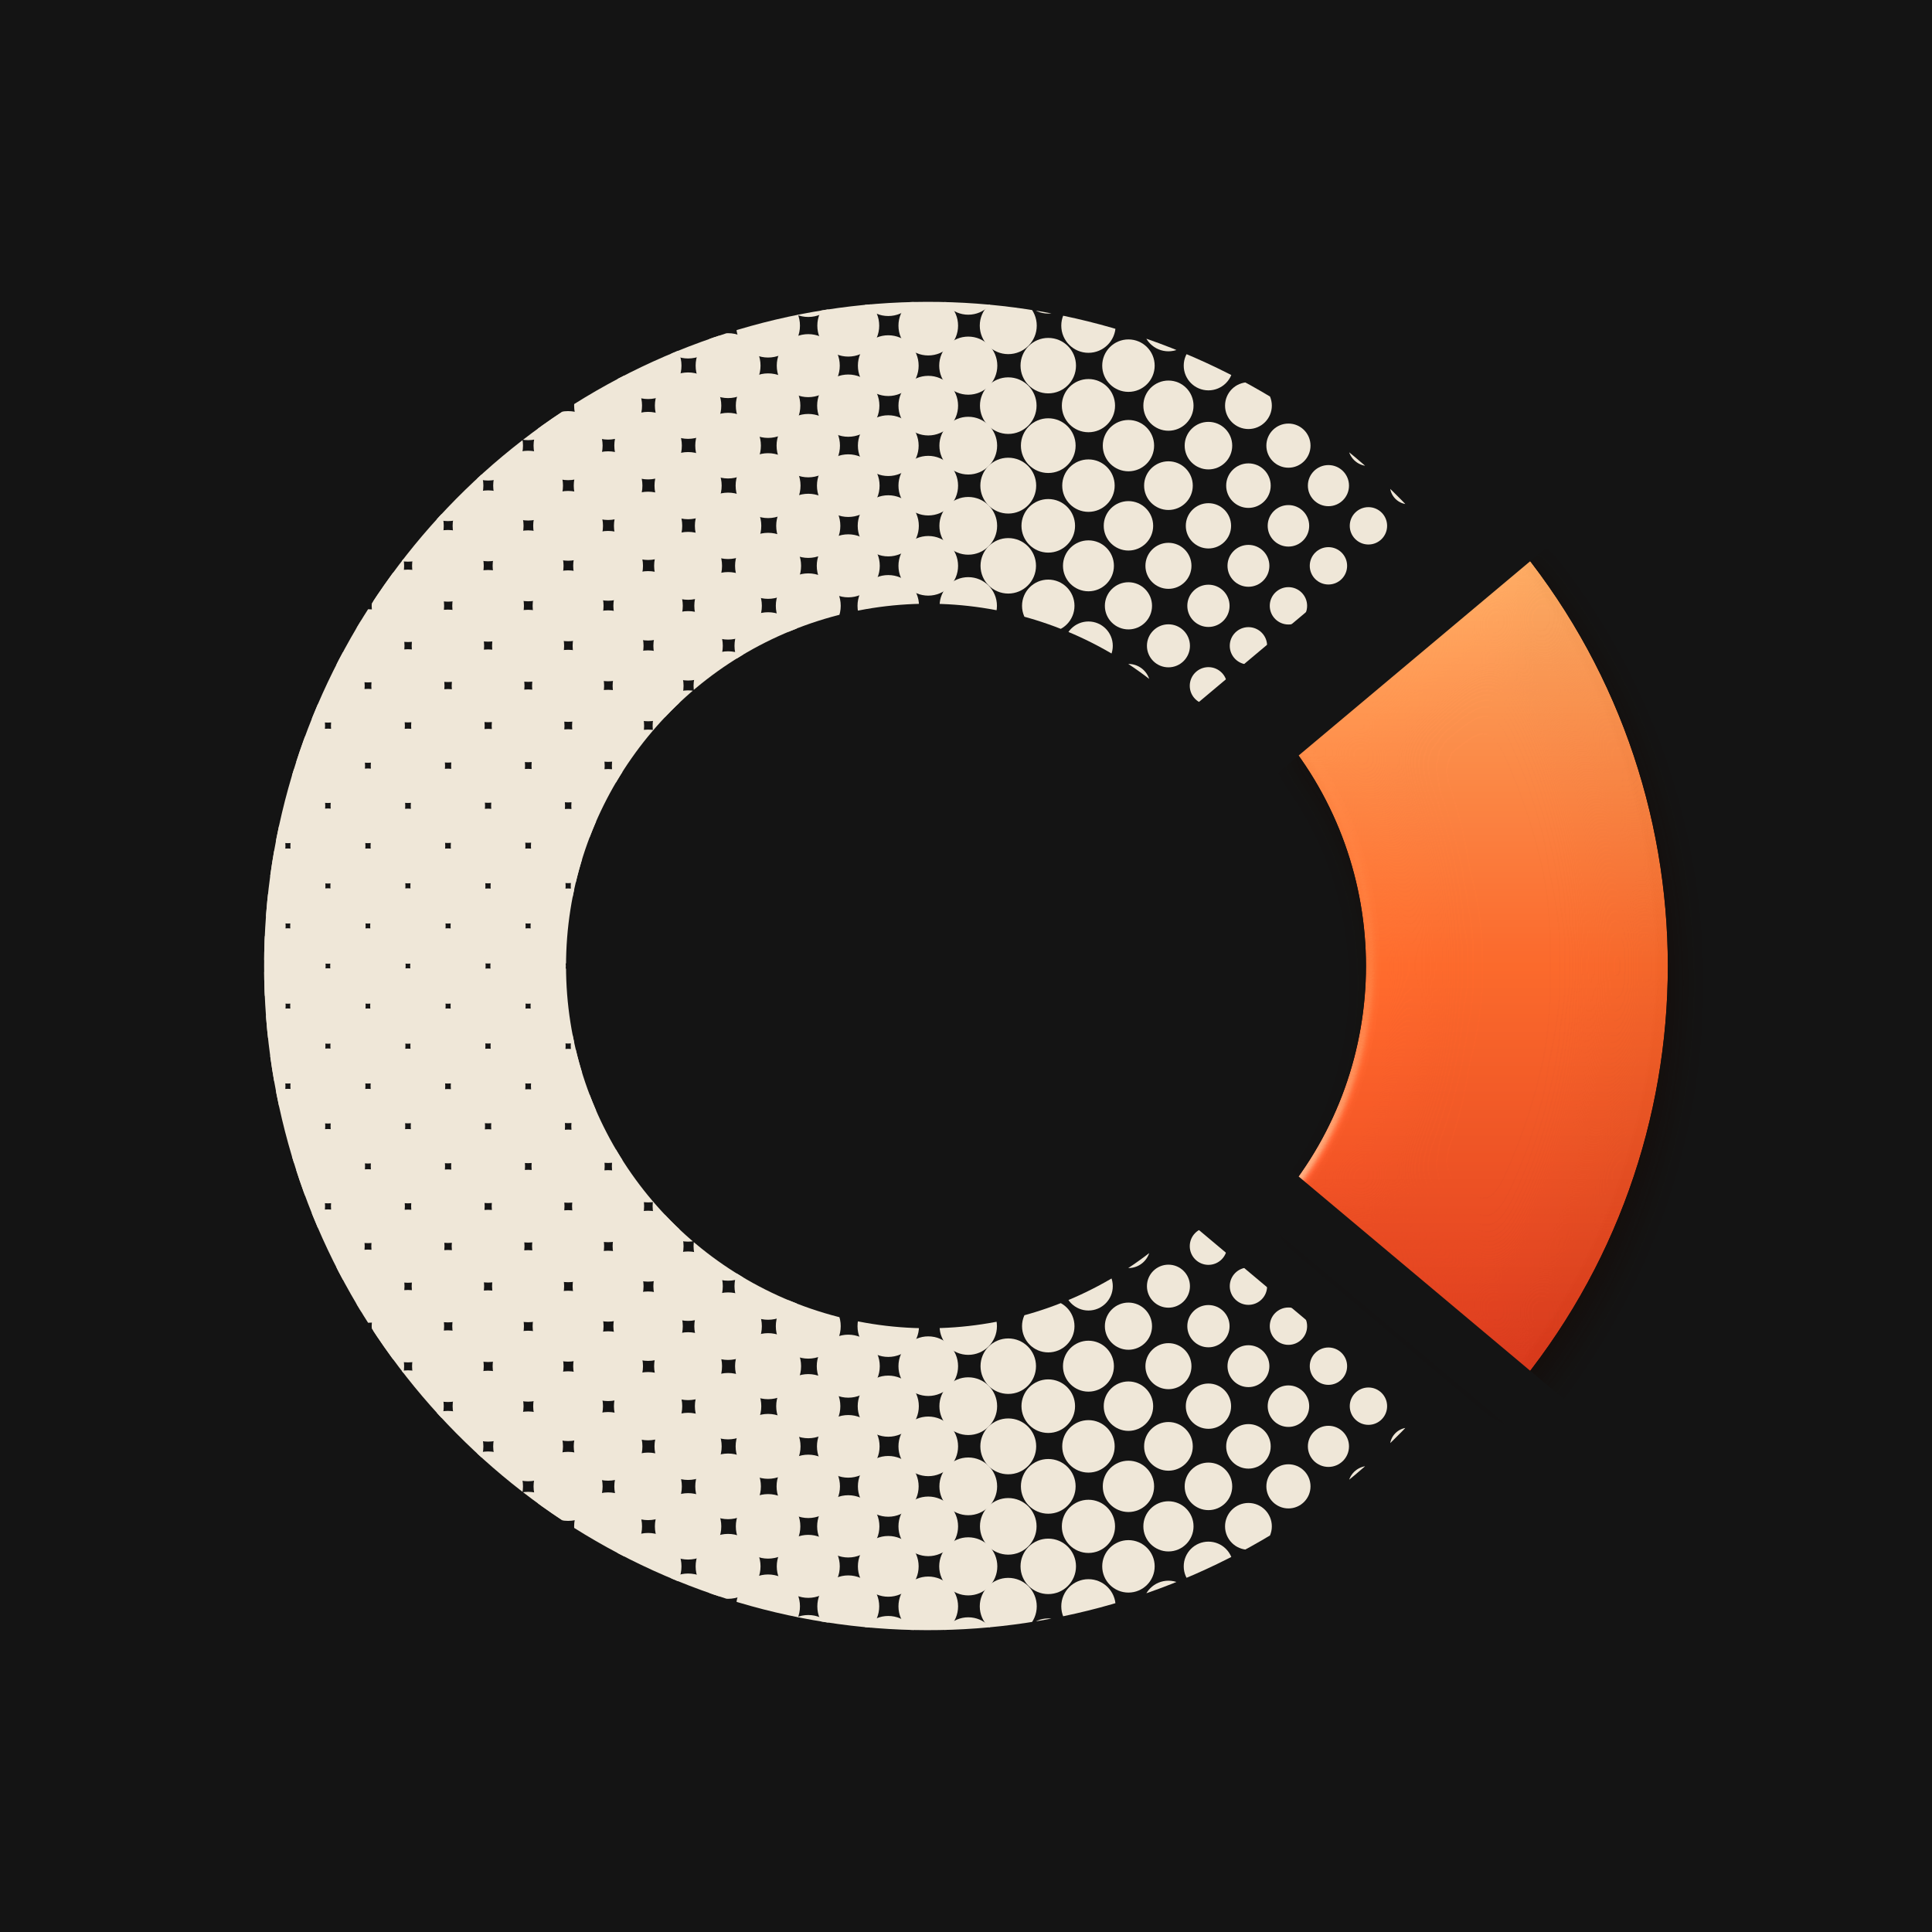
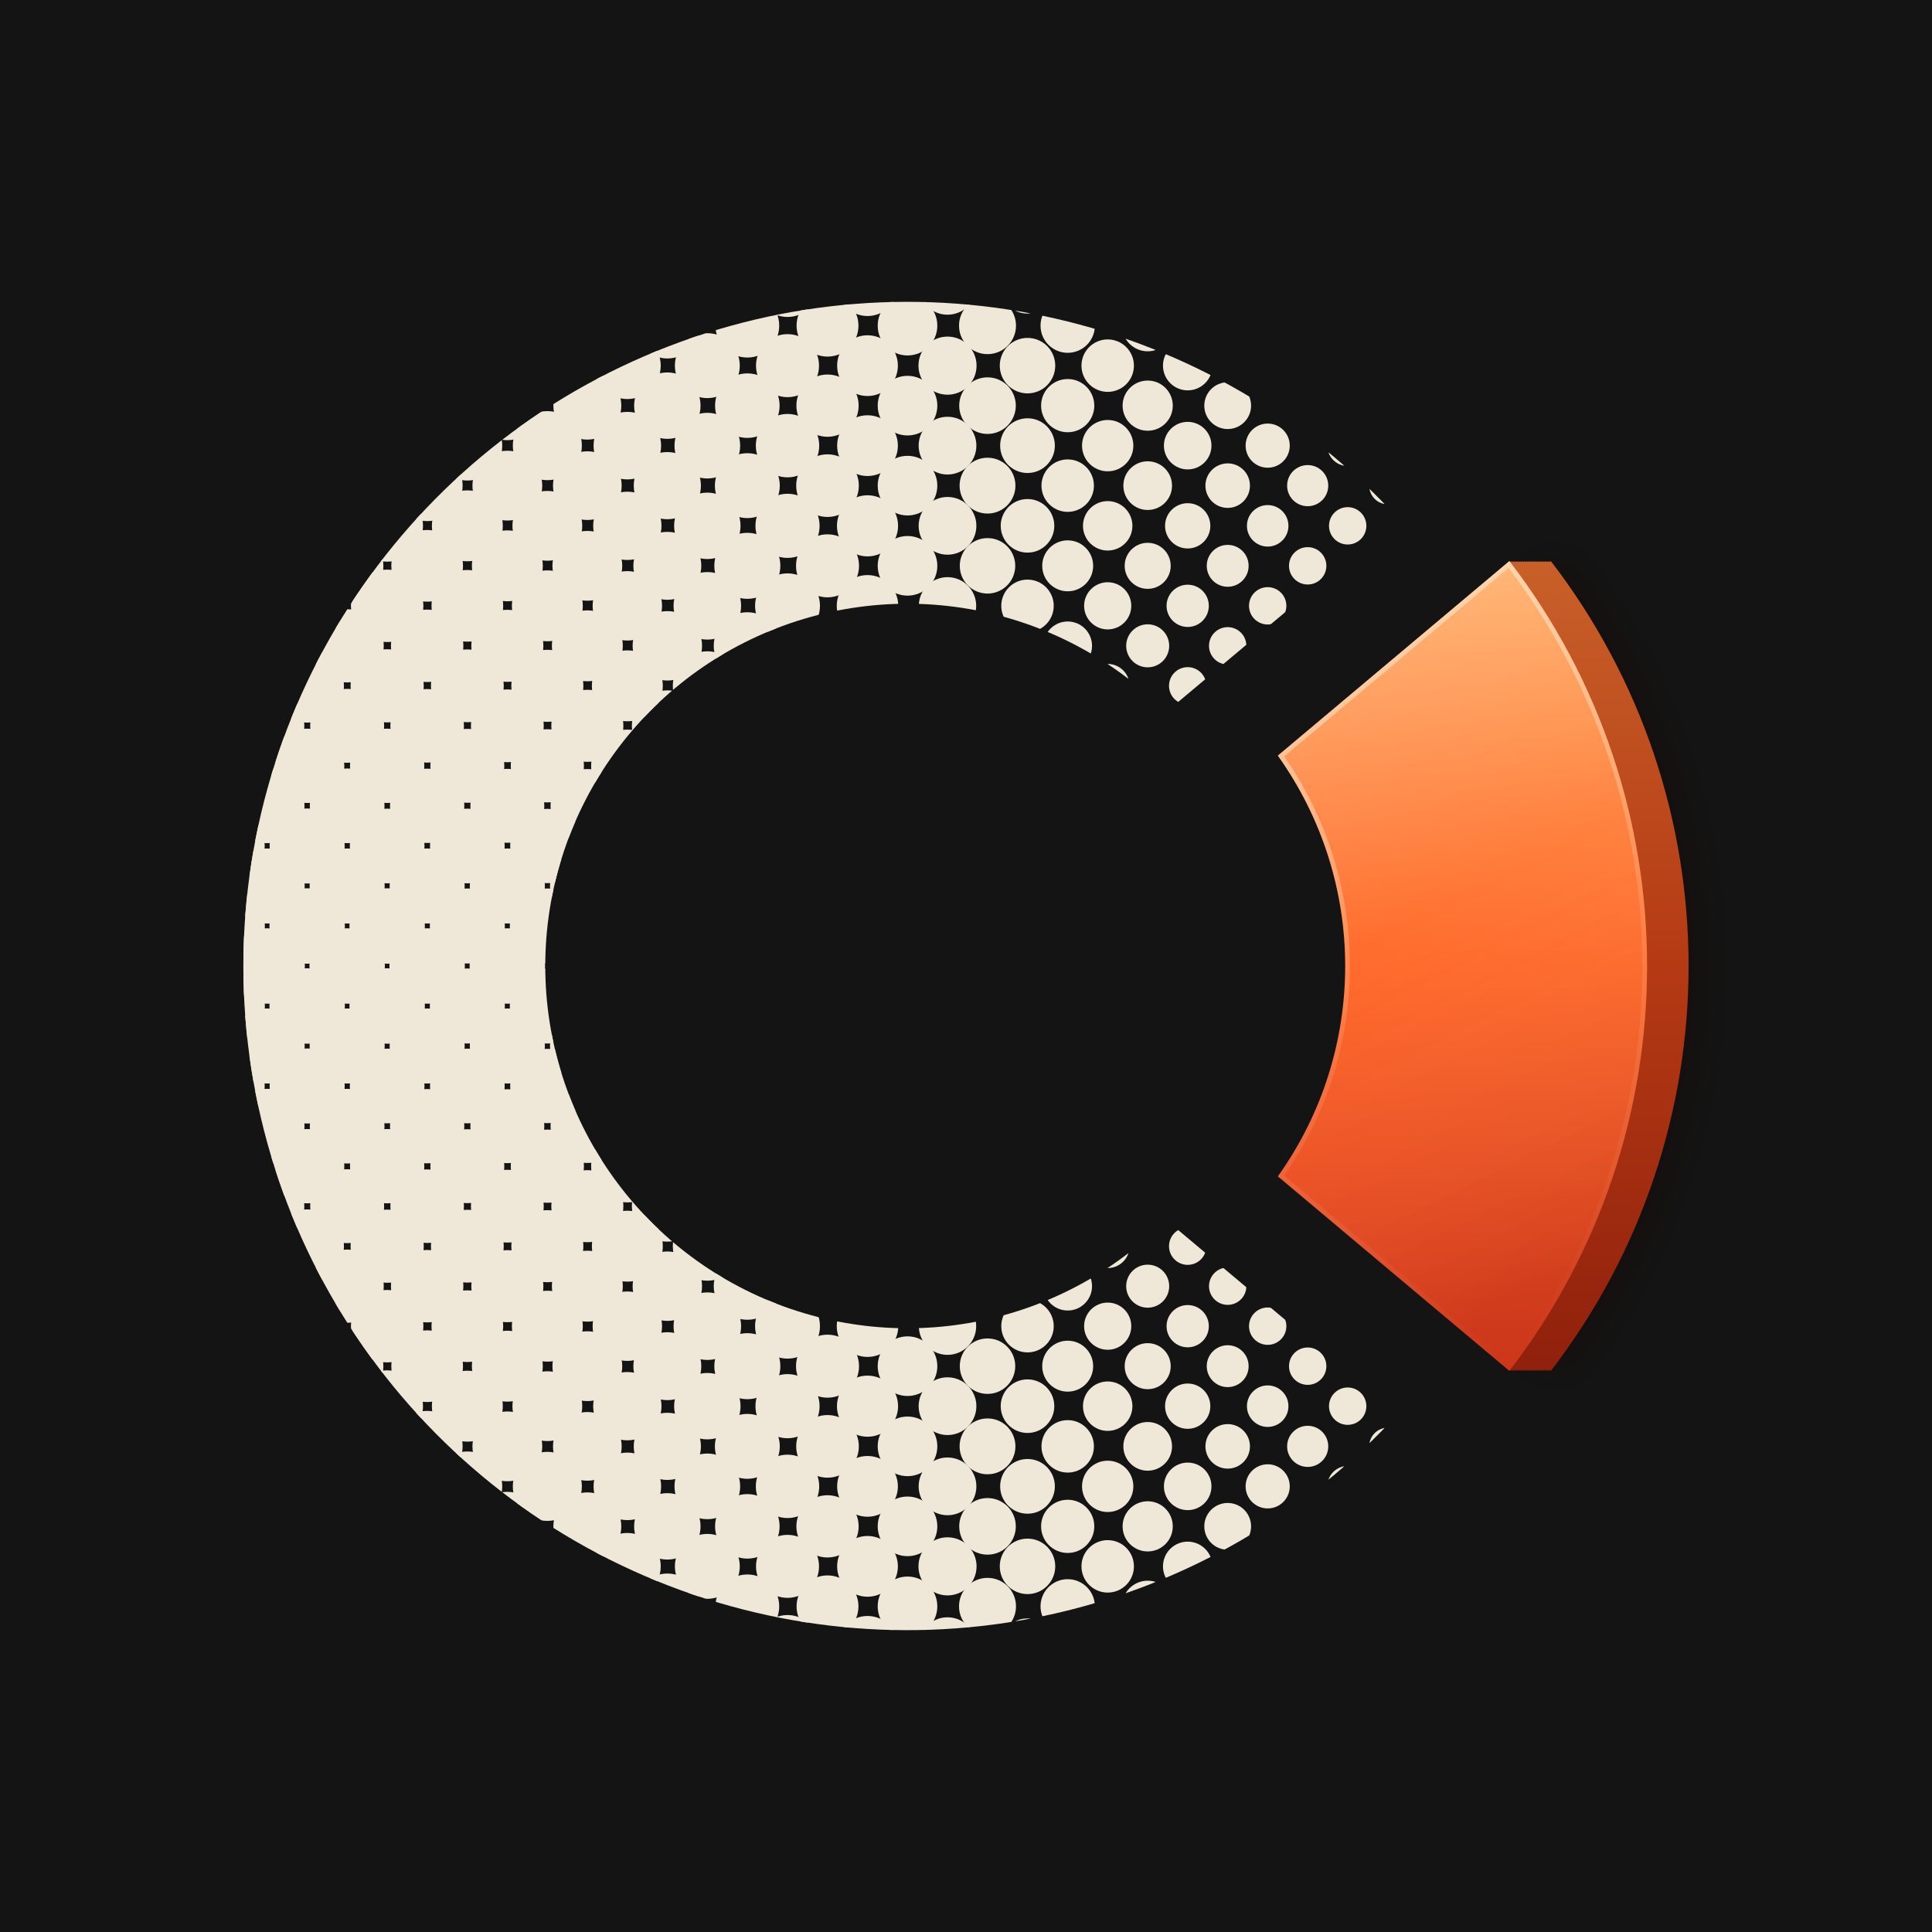
<svg xmlns="http://www.w3.org/2000/svg" viewBox="0 0 1024 1024">
  <defs>
    <clipPath id="band">
      <path d="M781.6 285.7A352 352 0 1 0 781.6 738.3L659.1 635.4A192 192 0 1 1 659.1 388.6Z" />
    </clipPath>
    <mask id="cuts" maskUnits="userSpaceOnUse" x="-100" y="0" width="1224" height="1024">
      <rect x="-100" width="1224" height="1024" fill="#fff" />
      <line x1="512" y1="512" x2="827.6" y2="247.2" stroke="#000" stroke-width="30" />
      <line x1="512" y1="512" x2="827.6" y2="776.8" stroke="#000" stroke-width="30" />
    </mask>
    <linearGradient id="g" gradientUnits="userSpaceOnUse" x1="0" y1="738.261" x2="0" y2="285.739">
      <stop offset="0" stop-color="#E2391C" />
      <stop offset="0.5" stop-color="#FF6A2B" />
      <stop offset="1" stop-color="#FFB067" />
    </linearGradient>
-     <filter id="p3d" x="-20%" y="-20%" width="140%" height="140%" color-interpolation-filters="sRGB">
-       <feGaussianBlur in="SourceAlpha" stdDeviation="26" result="dome" />
-       <feDiffuseLighting in="dome" surfaceScale="6" diffuseConstant="1.1" lighting-color="#fff" result="shade">
-         <feDistantLight azimuth="225" elevation="62" />
-       </feDiffuseLighting>
-       <feComposite in="SourceGraphic" in2="shade" operator="arithmetic" k1="0.85" k2="0.15" k3="0" k4="0" result="shaded" />
-       <feGaussianBlur in="SourceAlpha" stdDeviation="3" result="edge" />
-       <feSpecularLighting in="edge" surfaceScale="4" specularConstant="0.9" specularExponent="38" lighting-color="#fff" result="spec">
-         <feDistantLight azimuth="225" elevation="40" />
-       </feSpecularLighting>
-       <feComposite in="spec" in2="SourceAlpha" operator="in" result="specIn" />
-       <feComposite in="shaded" in2="specIn" operator="arithmetic" k1="0" k2="1" k3="0.45" k4="0" result="lit" />
-       <feComposite in="lit" in2="SourceAlpha" operator="in" />
-     </filter>
+     <linearGradient id="side" gradientUnits="userSpaceOnUse" x1="0" y1="738.261" x2="0" y2="285.739">
+       <stop offset="0" stop-color="#8E1F0C" />
+       <stop offset="0.5" stop-color="#B53A14" />
+       <stop offset="1" stop-color="#C9622A" />
+     </linearGradient>
+     <linearGradient id="sheen" gradientUnits="userSpaceOnUse" x1="665.6" y1="248" x2="864" y2="652.8">
+       <stop offset="0" stop-color="#fff" stop-opacity="0.22" />
+       <stop offset="0.55" stop-color="#fff" stop-opacity="0" />
+       <stop offset="1" stop-color="#000" stop-opacity="0.10" />
+     </linearGradient>
+     <linearGradient id="rim" gradientUnits="userSpaceOnUse" x1="665.6" y1="248" x2="864" y2="688">
+       <stop offset="0" stop-color="#FFE3C4" stop-opacity="0.95" />
+       <stop offset="0.6" stop-color="#FFE3C4" stop-opacity="0.15" />
+       <stop offset="1" stop-color="#FFE3C4" stop-opacity="0" />
+     </linearGradient>
+     <clipPath id="pieceClip">
+       <path d="M791.0 297.4A352 352 0 0 1 791.0 726.6L668.3 623.5A192 192 0 0 0 668.3 400.5Z" />
+     </clipPath>
    <filter id="pshadow" x="-30%" y="-30%" width="160%" height="160%">
-       <feGaussianBlur in="SourceAlpha" stdDeviation="9" />
-       <feOffset dx="5" dy="9" />
+       <feGaussianBlur in="SourceAlpha" stdDeviation="10" />
      <feColorMatrix type="matrix" values="0 0 0 0 0.08  0 0 0 0 0.03  0 0 0 0 0.01  0 0 0 0.5 0" />
    </filter>
  </defs>
  <rect width="1024" height="1024" fill="#141414" />
-   <g transform="translate(-20.0 0)">
+   <g transform="translate(-31.0 0)">
    <g mask="url(#cuts)">
      <g clip-path="url(#band)" fill="#EFE7D8">
        <circle cx="342.3" cy="172.6" r="17.8" />
        <circle cx="321.1" cy="193.8" r="18.0" />
        <circle cx="299.9" cy="215.0" r="18.3" />
        <circle cx="278.7" cy="236.2" r="18.5" />
        <circle cx="257.4" cy="257.4" r="18.8" />
        <circle cx="236.2" cy="278.7" r="19.0" />
        <circle cx="215.0" cy="299.9" r="19.2" />
        <circle cx="193.8" cy="321.1" r="19.3" />
        <circle cx="172.6" cy="342.3" r="19.5" />
        <circle cx="405.9" cy="151.4" r="17.1" />
        <circle cx="384.7" cy="172.6" r="17.4" />
        <circle cx="363.5" cy="193.8" r="17.7" />
        <circle cx="342.3" cy="215.0" r="18.0" />
        <circle cx="321.1" cy="236.2" r="18.3" />
        <circle cx="299.9" cy="257.4" r="18.5" />
        <circle cx="278.7" cy="278.7" r="18.8" />
        <circle cx="257.4" cy="299.9" r="19.0" />
        <circle cx="236.2" cy="321.1" r="19.2" />
        <circle cx="215.0" cy="342.3" r="19.4" />
        <circle cx="193.8" cy="363.5" r="19.5" />
        <circle cx="172.6" cy="384.7" r="19.7" />
        <circle cx="151.4" cy="405.9" r="19.8" />
        <circle cx="448.4" cy="151.4" r="16.6" />
        <circle cx="427.1" cy="172.6" r="16.9" />
        <circle cx="405.9" cy="193.8" r="17.2" />
        <circle cx="384.7" cy="215.0" r="17.6" />
        <circle cx="363.5" cy="236.2" r="17.9" />
        <circle cx="342.3" cy="257.4" r="18.2" />
        <circle cx="321.1" cy="278.7" r="18.5" />
        <circle cx="299.9" cy="299.9" r="18.8" />
        <circle cx="278.7" cy="321.1" r="19.0" />
        <circle cx="257.4" cy="342.3" r="19.2" />
        <circle cx="236.2" cy="363.5" r="19.4" />
        <circle cx="215.0" cy="384.7" r="19.6" />
        <circle cx="193.8" cy="405.9" r="19.7" />
        <circle cx="172.6" cy="427.1" r="19.8" />
        <circle cx="151.4" cy="448.4" r="19.9" />
        <circle cx="512.0" cy="130.2" r="15.8" />
        <circle cx="490.8" cy="151.4" r="16.1" />
        <circle cx="469.6" cy="172.6" r="16.4" />
        <circle cx="448.4" cy="193.8" r="16.7" />
        <circle cx="427.1" cy="215.0" r="17.1" />
        <circle cx="405.9" cy="236.2" r="17.4" />
        <circle cx="384.7" cy="257.4" r="17.8" />
        <circle cx="363.5" cy="278.7" r="18.1" />
        <circle cx="342.3" cy="299.9" r="18.5" />
        <circle cx="321.1" cy="321.1" r="18.8" />
        <circle cx="299.9" cy="342.3" r="19.1" />
        <circle cx="278.7" cy="363.5" r="19.3" />
        <circle cx="257.4" cy="384.7" r="19.5" />
        <circle cx="236.2" cy="405.9" r="19.7" />
        <circle cx="215.0" cy="427.1" r="19.8" />
        <circle cx="193.8" cy="448.4" r="19.9" />
        <circle cx="172.6" cy="469.6" r="19.9" />
        <circle cx="151.4" cy="490.8" r="20.0" />
        <circle cx="130.2" cy="512.0" r="20.0" />
        <circle cx="533.2" cy="151.4" r="15.4" />
        <circle cx="512.0" cy="172.6" r="15.8" />
        <circle cx="490.8" cy="193.8" r="16.1" />
        <circle cx="469.6" cy="215.0" r="16.5" />
        <circle cx="448.4" cy="236.2" r="16.8" />
        <circle cx="427.1" cy="257.4" r="17.2" />
        <circle cx="405.9" cy="278.7" r="17.6" />
        <circle cx="384.7" cy="299.9" r="18.0" />
        <circle cx="363.5" cy="321.1" r="18.4" />
        <circle cx="342.3" cy="342.3" r="18.8" />
        <circle cx="321.1" cy="363.5" r="19.1" />
        <circle cx="299.9" cy="384.7" r="19.3" />
        <circle cx="278.7" cy="405.9" r="19.6" />
        <circle cx="257.4" cy="427.1" r="19.7" />
        <circle cx="236.2" cy="448.4" r="19.8" />
        <circle cx="215.0" cy="469.6" r="19.9" />
        <circle cx="193.8" cy="490.8" r="20.0" />
        <circle cx="172.6" cy="512.0" r="20.0" />
        <circle cx="151.4" cy="533.2" r="20.0" />
        <circle cx="575.6" cy="151.4" r="14.8" />
        <circle cx="554.4" cy="172.6" r="15.1" />
        <circle cx="533.2" cy="193.8" r="15.4" />
        <circle cx="512.0" cy="215.0" r="15.8" />
        <circle cx="490.8" cy="236.2" r="16.1" />
        <circle cx="469.6" cy="257.4" r="16.6" />
        <circle cx="448.4" cy="278.7" r="17.0" />
        <circle cx="427.1" cy="299.9" r="17.5" />
        <circle cx="405.9" cy="321.1" r="17.9" />
        <circle cx="384.7" cy="342.3" r="18.4" />
        <circle cx="363.5" cy="363.5" r="18.8" />
        <circle cx="342.3" cy="384.7" r="19.1" />
        <circle cx="321.1" cy="405.9" r="19.4" />
        <circle cx="299.9" cy="427.1" r="19.6" />
        <circle cx="278.7" cy="448.4" r="19.8" />
        <circle cx="257.4" cy="469.6" r="19.9" />
        <circle cx="236.2" cy="490.8" r="20.0" />
        <circle cx="215.0" cy="512.0" r="20.0" />
        <circle cx="193.8" cy="533.2" r="20.0" />
        <circle cx="172.6" cy="554.4" r="19.9" />
        <circle cx="151.4" cy="575.6" r="19.9" />
        <circle cx="618.1" cy="151.4" r="14.1" />
        <circle cx="596.9" cy="172.6" r="14.4" />
        <circle cx="575.6" cy="193.8" r="14.7" />
        <circle cx="554.4" cy="215.0" r="15.0" />
        <circle cx="533.2" cy="236.2" r="15.3" />
        <circle cx="512.0" cy="257.4" r="15.8" />
        <circle cx="490.8" cy="278.7" r="16.2" />
        <circle cx="469.6" cy="299.9" r="16.7" />
        <circle cx="448.4" cy="321.1" r="17.2" />
        <circle cx="427.1" cy="342.3" r="17.8" />
        <circle cx="405.9" cy="363.5" r="18.3" />
        <circle cx="384.7" cy="384.7" r="18.8" />
        <circle cx="363.5" cy="405.9" r="19.2" />
        <circle cx="342.3" cy="427.1" r="19.5" />
        <circle cx="321.1" cy="448.4" r="19.7" />
        <circle cx="299.9" cy="469.6" r="19.9" />
        <circle cx="278.7" cy="490.8" r="19.9" />
        <circle cx="257.4" cy="512.0" r="20.0" />
        <circle cx="236.2" cy="533.2" r="20.0" />
        <circle cx="215.0" cy="554.4" r="19.9" />
        <circle cx="193.8" cy="575.6" r="19.9" />
        <circle cx="172.6" cy="596.9" r="19.8" />
        <circle cx="151.4" cy="618.1" r="19.8" />
        <circle cx="639.3" cy="172.6" r="13.6" />
        <circle cx="618.1" cy="193.8" r="13.9" />
        <circle cx="596.9" cy="215.0" r="14.1" />
        <circle cx="575.6" cy="236.2" r="14.5" />
        <circle cx="554.4" cy="257.4" r="14.8" />
        <circle cx="533.2" cy="278.7" r="15.3" />
        <circle cx="512.0" cy="299.9" r="15.8" />
        <circle cx="490.8" cy="321.1" r="16.3" />
        <circle cx="469.6" cy="342.3" r="16.9" />
        <circle cx="342.3" cy="469.6" r="19.8" />
        <circle cx="321.1" cy="490.8" r="19.9" />
        <circle cx="299.9" cy="512.0" r="20.0" />
        <circle cx="278.7" cy="533.2" r="19.9" />
        <circle cx="257.4" cy="554.4" r="19.9" />
        <circle cx="236.2" cy="575.6" r="19.8" />
        <circle cx="215.0" cy="596.9" r="19.8" />
        <circle cx="193.8" cy="618.1" r="19.7" />
        <circle cx="172.6" cy="639.3" r="19.7" />
        <circle cx="681.7" cy="172.6" r="12.9" />
        <circle cx="660.5" cy="193.8" r="13.1" />
        <circle cx="639.3" cy="215.0" r="13.3" />
        <circle cx="618.1" cy="236.2" r="13.6" />
        <circle cx="596.9" cy="257.4" r="13.9" />
        <circle cx="575.6" cy="278.7" r="14.2" />
        <circle cx="554.4" cy="299.9" r="14.7" />
        <circle cx="533.2" cy="321.1" r="15.2" />
        <circle cx="512.0" cy="342.3" r="15.8" />
        <circle cx="342.3" cy="512.0" r="20.0" />
        <circle cx="321.1" cy="533.2" r="19.9" />
        <circle cx="299.9" cy="554.4" r="19.9" />
        <circle cx="278.7" cy="575.6" r="19.8" />
        <circle cx="257.4" cy="596.9" r="19.7" />
        <circle cx="236.2" cy="618.1" r="19.7" />
        <circle cx="215.0" cy="639.3" r="19.6" />
        <circle cx="193.8" cy="660.5" r="19.5" />
        <circle cx="172.6" cy="681.7" r="19.5" />
        <circle cx="702.9" cy="193.8" r="12.2" />
        <circle cx="681.7" cy="215.0" r="12.4" />
        <circle cx="660.5" cy="236.2" r="12.6" />
        <circle cx="639.3" cy="257.4" r="12.9" />
        <circle cx="618.1" cy="278.7" r="13.1" />
        <circle cx="596.9" cy="299.9" r="13.5" />
        <circle cx="575.6" cy="321.1" r="13.9" />
        <circle cx="554.4" cy="342.3" r="14.4" />
        <circle cx="342.3" cy="554.4" r="19.8" />
        <circle cx="321.1" cy="575.6" r="19.7" />
        <circle cx="299.9" cy="596.9" r="19.6" />
        <circle cx="278.7" cy="618.1" r="19.6" />
        <circle cx="257.4" cy="639.3" r="19.5" />
        <circle cx="236.2" cy="660.5" r="19.4" />
        <circle cx="215.0" cy="681.7" r="19.4" />
        <circle cx="193.8" cy="702.9" r="19.3" />
        <circle cx="724.1" cy="215.0" r="11.6" />
        <circle cx="702.9" cy="236.2" r="11.7" />
        <circle cx="681.7" cy="257.4" r="11.8" />
        <circle cx="660.5" cy="278.7" r="12.0" />
        <circle cx="639.3" cy="299.9" r="12.2" />
        <circle cx="618.1" cy="321.1" r="12.5" />
        <circle cx="596.9" cy="342.3" r="12.9" />
        <circle cx="342.3" cy="596.9" r="19.5" />
        <circle cx="321.1" cy="618.1" r="19.4" />
        <circle cx="299.9" cy="639.3" r="19.3" />
        <circle cx="278.7" cy="660.5" r="19.3" />
        <circle cx="257.4" cy="681.7" r="19.2" />
        <circle cx="236.2" cy="702.9" r="19.2" />
        <circle cx="215.0" cy="724.1" r="19.2" />
        <circle cx="745.3" cy="236.2" r="10.8" />
        <circle cx="724.1" cy="257.4" r="10.9" />
        <circle cx="702.9" cy="278.7" r="11.0" />
        <circle cx="681.7" cy="299.9" r="11.1" />
        <circle cx="660.5" cy="321.1" r="11.2" />
        <circle cx="639.3" cy="342.3" r="11.4" />
        <circle cx="618.1" cy="363.5" r="11.6" />
        <circle cx="363.5" cy="618.1" r="19.2" />
        <circle cx="342.3" cy="639.3" r="19.1" />
        <circle cx="321.1" cy="660.5" r="19.1" />
        <circle cx="299.9" cy="681.7" r="19.1" />
        <circle cx="278.7" cy="702.9" r="19.0" />
        <circle cx="257.4" cy="724.1" r="19.0" />
        <circle cx="236.2" cy="745.3" r="19.0" />
        <circle cx="766.6" cy="257.4" r="9.9" />
        <circle cx="745.3" cy="278.7" r="9.9" />
        <circle cx="724.1" cy="299.9" r="9.9" />
        <circle cx="702.9" cy="321.1" r="9.9" />
        <circle cx="681.7" cy="342.3" r="9.9" />
        <circle cx="660.5" cy="363.5" r="9.9" />
        <circle cx="639.3" cy="384.7" r="9.9" />
        <circle cx="384.7" cy="639.3" r="18.8" />
        <circle cx="363.5" cy="660.5" r="18.8" />
        <circle cx="342.3" cy="681.7" r="18.8" />
        <circle cx="321.1" cy="702.9" r="18.8" />
        <circle cx="299.9" cy="724.1" r="18.8" />
        <circle cx="278.7" cy="745.3" r="18.8" />
        <circle cx="257.4" cy="766.6" r="18.8" />
        <circle cx="787.8" cy="278.7" r="9.0" />
        <circle cx="766.6" cy="299.9" r="8.9" />
        <circle cx="745.3" cy="321.1" r="8.9" />
        <circle cx="724.1" cy="342.3" r="8.9" />
        <circle cx="702.9" cy="363.5" r="8.9" />
        <circle cx="681.7" cy="384.7" r="8.9" />
        <circle cx="660.5" cy="405.9" r="8.9" />
        <circle cx="405.9" cy="660.5" r="18.3" />
        <circle cx="384.7" cy="681.7" r="18.4" />
        <circle cx="363.5" cy="702.9" r="18.4" />
        <circle cx="342.3" cy="724.1" r="18.5" />
        <circle cx="321.1" cy="745.3" r="18.5" />
        <circle cx="299.9" cy="766.6" r="18.5" />
        <circle cx="278.7" cy="787.8" r="18.5" />
        <circle cx="809.0" cy="299.9" r="8.9" />
        <circle cx="787.8" cy="321.1" r="8.9" />
        <circle cx="766.6" cy="342.3" r="8.9" />
        <circle cx="745.3" cy="363.5" r="8.9" />
        <circle cx="724.1" cy="384.7" r="8.9" />
        <circle cx="427.1" cy="681.7" r="17.8" />
        <circle cx="405.9" cy="702.9" r="17.9" />
        <circle cx="384.7" cy="724.1" r="18.0" />
        <circle cx="363.5" cy="745.3" r="18.1" />
        <circle cx="342.3" cy="766.6" r="18.2" />
        <circle cx="321.1" cy="787.8" r="18.3" />
        <circle cx="299.9" cy="809.0" r="18.3" />
        <circle cx="830.2" cy="321.1" r="8.9" />
        <circle cx="469.6" cy="681.7" r="16.9" />
        <circle cx="448.4" cy="702.9" r="17.2" />
        <circle cx="427.1" cy="724.1" r="17.5" />
        <circle cx="405.9" cy="745.3" r="17.6" />
        <circle cx="384.7" cy="766.6" r="17.8" />
        <circle cx="363.5" cy="787.8" r="17.9" />
        <circle cx="342.3" cy="809.0" r="18.0" />
        <circle cx="321.1" cy="830.2" r="18.0" />
        <circle cx="512.0" cy="681.7" r="15.8" />
        <circle cx="490.8" cy="702.9" r="16.3" />
        <circle cx="469.6" cy="724.1" r="16.7" />
        <circle cx="448.4" cy="745.3" r="17.0" />
        <circle cx="427.1" cy="766.6" r="17.2" />
        <circle cx="405.9" cy="787.8" r="17.4" />
        <circle cx="384.7" cy="809.0" r="17.6" />
        <circle cx="363.5" cy="830.2" r="17.7" />
        <circle cx="342.3" cy="851.4" r="17.8" />
        <circle cx="554.4" cy="681.7" r="14.4" />
        <circle cx="533.2" cy="702.9" r="15.2" />
        <circle cx="512.0" cy="724.1" r="15.8" />
        <circle cx="490.8" cy="745.3" r="16.2" />
        <circle cx="469.6" cy="766.6" r="16.6" />
        <circle cx="448.4" cy="787.8" r="16.8" />
        <circle cx="427.1" cy="809.0" r="17.1" />
        <circle cx="405.9" cy="830.2" r="17.2" />
        <circle cx="384.7" cy="851.4" r="17.4" />
        <circle cx="660.5" cy="618.1" r="8.9" />
        <circle cx="639.3" cy="639.3" r="9.9" />
        <circle cx="618.1" cy="660.5" r="11.6" />
        <circle cx="596.9" cy="681.7" r="12.9" />
        <circle cx="575.6" cy="702.9" r="13.9" />
        <circle cx="554.4" cy="724.1" r="14.7" />
        <circle cx="533.2" cy="745.3" r="15.3" />
        <circle cx="512.0" cy="766.6" r="15.8" />
        <circle cx="490.8" cy="787.8" r="16.1" />
        <circle cx="469.6" cy="809.0" r="16.5" />
        <circle cx="448.4" cy="830.2" r="16.7" />
        <circle cx="427.1" cy="851.4" r="16.9" />
        <circle cx="405.9" cy="872.6" r="17.1" />
        <circle cx="681.7" cy="639.3" r="8.9" />
        <circle cx="660.5" cy="660.5" r="9.9" />
        <circle cx="639.3" cy="681.7" r="11.4" />
        <circle cx="618.1" cy="702.9" r="12.5" />
        <circle cx="596.9" cy="724.1" r="13.5" />
        <circle cx="575.6" cy="745.3" r="14.2" />
        <circle cx="554.4" cy="766.6" r="14.8" />
        <circle cx="533.2" cy="787.8" r="15.3" />
        <circle cx="512.0" cy="809.0" r="15.8" />
        <circle cx="490.8" cy="830.2" r="16.1" />
        <circle cx="469.6" cy="851.4" r="16.4" />
        <circle cx="448.4" cy="872.6" r="16.6" />
        <circle cx="724.1" cy="639.3" r="8.9" />
        <circle cx="702.9" cy="660.5" r="8.9" />
        <circle cx="681.7" cy="681.7" r="9.9" />
        <circle cx="660.5" cy="702.9" r="11.2" />
        <circle cx="639.3" cy="724.1" r="12.2" />
        <circle cx="618.1" cy="745.3" r="13.1" />
        <circle cx="596.9" cy="766.6" r="13.9" />
        <circle cx="575.6" cy="787.8" r="14.5" />
        <circle cx="554.4" cy="809.0" r="15.0" />
        <circle cx="533.2" cy="830.2" r="15.4" />
        <circle cx="512.0" cy="851.4" r="15.8" />
        <circle cx="490.8" cy="872.6" r="16.1" />
        <circle cx="745.3" cy="660.5" r="8.9" />
        <circle cx="724.1" cy="681.7" r="8.9" />
        <circle cx="702.9" cy="702.9" r="9.9" />
        <circle cx="681.7" cy="724.1" r="11.1" />
        <circle cx="660.5" cy="745.3" r="12.0" />
        <circle cx="639.3" cy="766.6" r="12.9" />
        <circle cx="618.1" cy="787.8" r="13.6" />
        <circle cx="596.9" cy="809.0" r="14.1" />
        <circle cx="575.6" cy="830.2" r="14.7" />
        <circle cx="554.4" cy="851.4" r="15.1" />
        <circle cx="533.2" cy="872.6" r="15.4" />
        <circle cx="512.0" cy="893.8" r="15.8" />
        <circle cx="766.6" cy="681.7" r="8.9" />
        <circle cx="745.3" cy="702.9" r="8.9" />
        <circle cx="724.1" cy="724.1" r="9.9" />
        <circle cx="702.9" cy="745.3" r="11.0" />
        <circle cx="681.7" cy="766.6" r="11.8" />
        <circle cx="660.5" cy="787.8" r="12.6" />
        <circle cx="639.3" cy="809.0" r="13.3" />
        <circle cx="618.1" cy="830.2" r="13.9" />
        <circle cx="596.9" cy="851.4" r="14.4" />
        <circle cx="575.6" cy="872.6" r="14.8" />
        <circle cx="787.8" cy="702.9" r="8.9" />
        <circle cx="766.6" cy="724.1" r="8.9" />
        <circle cx="745.3" cy="745.3" r="9.9" />
        <circle cx="724.1" cy="766.6" r="10.9" />
        <circle cx="702.9" cy="787.8" r="11.7" />
        <circle cx="681.7" cy="809.0" r="12.4" />
        <circle cx="660.5" cy="830.2" r="13.1" />
        <circle cx="639.3" cy="851.4" r="13.6" />
        <circle cx="618.1" cy="872.6" r="14.1" />
        <circle cx="830.2" cy="702.9" r="8.9" />
        <circle cx="809.0" cy="724.1" r="8.9" />
        <circle cx="787.8" cy="745.3" r="9.0" />
        <circle cx="766.6" cy="766.6" r="9.9" />
        <circle cx="745.3" cy="787.8" r="10.8" />
        <circle cx="724.1" cy="809.0" r="11.6" />
        <circle cx="702.9" cy="830.2" r="12.2" />
        <circle cx="681.7" cy="851.4" r="12.9" />
      </g>
    </g>
    <g transform="translate(40.0 0)">
-       <g mask="url(#cuts)">
-         <path d="M781.6 738.3A352 352 0 0 0 781.6 285.7L659.1 388.6A192 192 0 0 1 659.1 635.4Z" fill="#000" filter="url(#pshadow)" />
-         <path d="M781.6 738.3A352 352 0 0 0 781.6 285.7L659.1 388.6A192 192 0 0 1 659.1 635.4Z" fill="url(#g)" filter="url(#p3d)" />
+       <g transform="translate(26.0 0.0)">
+         <path d="M791.0 297.4A352 352 0 0 1 791.0 726.6L668.3 623.5A192 192 0 0 0 668.3 400.5Z" fill="#000" filter="url(#pshadow)" />
      </g>
+       <g fill="url(#side)">
+         <path d="M791.0 297.4A352 352 0 0 1 791.0 726.6L668.3 623.5A192 192 0 0 0 668.3 400.5Z" transform="translate(22.0 0.0)" />
+         <path d="M791.0 297.4A352 352 0 0 1 791.0 726.6L668.3 623.5A192 192 0 0 0 668.3 400.5Z" transform="translate(21.0 0.0)" />
+         <path d="M791.0 297.4A352 352 0 0 1 791.0 726.6L668.3 623.5A192 192 0 0 0 668.3 400.5Z" transform="translate(20.0 0.0)" />
+         <path d="M791.0 297.4A352 352 0 0 1 791.0 726.6L668.3 623.5A192 192 0 0 0 668.3 400.5Z" transform="translate(19.0 0.0)" />
+         <path d="M791.0 297.4A352 352 0 0 1 791.0 726.6L668.3 623.5A192 192 0 0 0 668.3 400.5Z" transform="translate(18.0 0.0)" />
+         <path d="M791.0 297.4A352 352 0 0 1 791.0 726.6L668.3 623.5A192 192 0 0 0 668.3 400.5Z" transform="translate(17.0 0.0)" />
+         <path d="M791.0 297.4A352 352 0 0 1 791.0 726.6L668.3 623.5A192 192 0 0 0 668.3 400.5Z" transform="translate(16.0 0.0)" />
+         <path d="M791.0 297.4A352 352 0 0 1 791.0 726.6L668.3 623.5A192 192 0 0 0 668.3 400.5Z" transform="translate(15.0 0.0)" />
+         <path d="M791.0 297.4A352 352 0 0 1 791.0 726.6L668.3 623.5A192 192 0 0 0 668.3 400.5Z" transform="translate(14.0 0.0)" />
+         <path d="M791.0 297.4A352 352 0 0 1 791.0 726.6L668.3 623.5A192 192 0 0 0 668.3 400.5Z" transform="translate(13.0 0.0)" />
+         <path d="M791.0 297.4A352 352 0 0 1 791.0 726.6L668.3 623.5A192 192 0 0 0 668.3 400.5Z" transform="translate(12.0 0.0)" />
+         <path d="M791.0 297.4A352 352 0 0 1 791.0 726.6L668.3 623.5A192 192 0 0 0 668.3 400.5Z" transform="translate(11.0 0.0)" />
+         <path d="M791.0 297.4A352 352 0 0 1 791.0 726.6L668.3 623.5A192 192 0 0 0 668.3 400.5Z" transform="translate(10.0 0.0)" />
+         <path d="M791.0 297.4A352 352 0 0 1 791.0 726.6L668.3 623.5A192 192 0 0 0 668.3 400.5Z" transform="translate(9.0 0.0)" />
+         <path d="M791.0 297.4A352 352 0 0 1 791.0 726.6L668.3 623.5A192 192 0 0 0 668.3 400.5Z" transform="translate(8.0 0.0)" />
+         <path d="M791.0 297.4A352 352 0 0 1 791.0 726.6L668.3 623.5A192 192 0 0 0 668.3 400.5Z" transform="translate(7.0 0.0)" />
+         <path d="M791.0 297.4A352 352 0 0 1 791.0 726.6L668.3 623.5A192 192 0 0 0 668.3 400.5Z" transform="translate(6.0 0.0)" />
+         <path d="M791.0 297.4A352 352 0 0 1 791.0 726.6L668.3 623.5A192 192 0 0 0 668.3 400.5Z" transform="translate(5.0 0.0)" />
+         <path d="M791.0 297.4A352 352 0 0 1 791.0 726.6L668.3 623.5A192 192 0 0 0 668.3 400.5Z" transform="translate(4.0 0.0)" />
+         <path d="M791.0 297.4A352 352 0 0 1 791.0 726.6L668.3 623.5A192 192 0 0 0 668.3 400.5Z" transform="translate(3.0 0.0)" />
+         <path d="M791.0 297.4A352 352 0 0 1 791.0 726.6L668.3 623.5A192 192 0 0 0 668.3 400.5Z" transform="translate(2.0 0.0)" />
+         <path d="M791.0 297.4A352 352 0 0 1 791.0 726.6L668.3 623.5A192 192 0 0 0 668.3 400.5Z" transform="translate(1.0 0.0)" />
+       </g>
+       <path d="M791.0 297.4A352 352 0 0 1 791.0 726.6L668.3 623.5A192 192 0 0 0 668.3 400.5Z" fill="url(#g)" />
+       <path d="M791.0 297.4A352 352 0 0 1 791.0 726.6L668.3 623.5A192 192 0 0 0 668.3 400.5Z" fill="url(#sheen)" />
+       <path d="M791.0 297.4A352 352 0 0 1 791.0 726.6L668.3 623.5A192 192 0 0 0 668.3 400.5Z" fill="none" stroke="url(#rim)" stroke-width="5" stroke-linejoin="round" clip-path="url(#pieceClip)" />
    </g>
  </g>
</svg>
